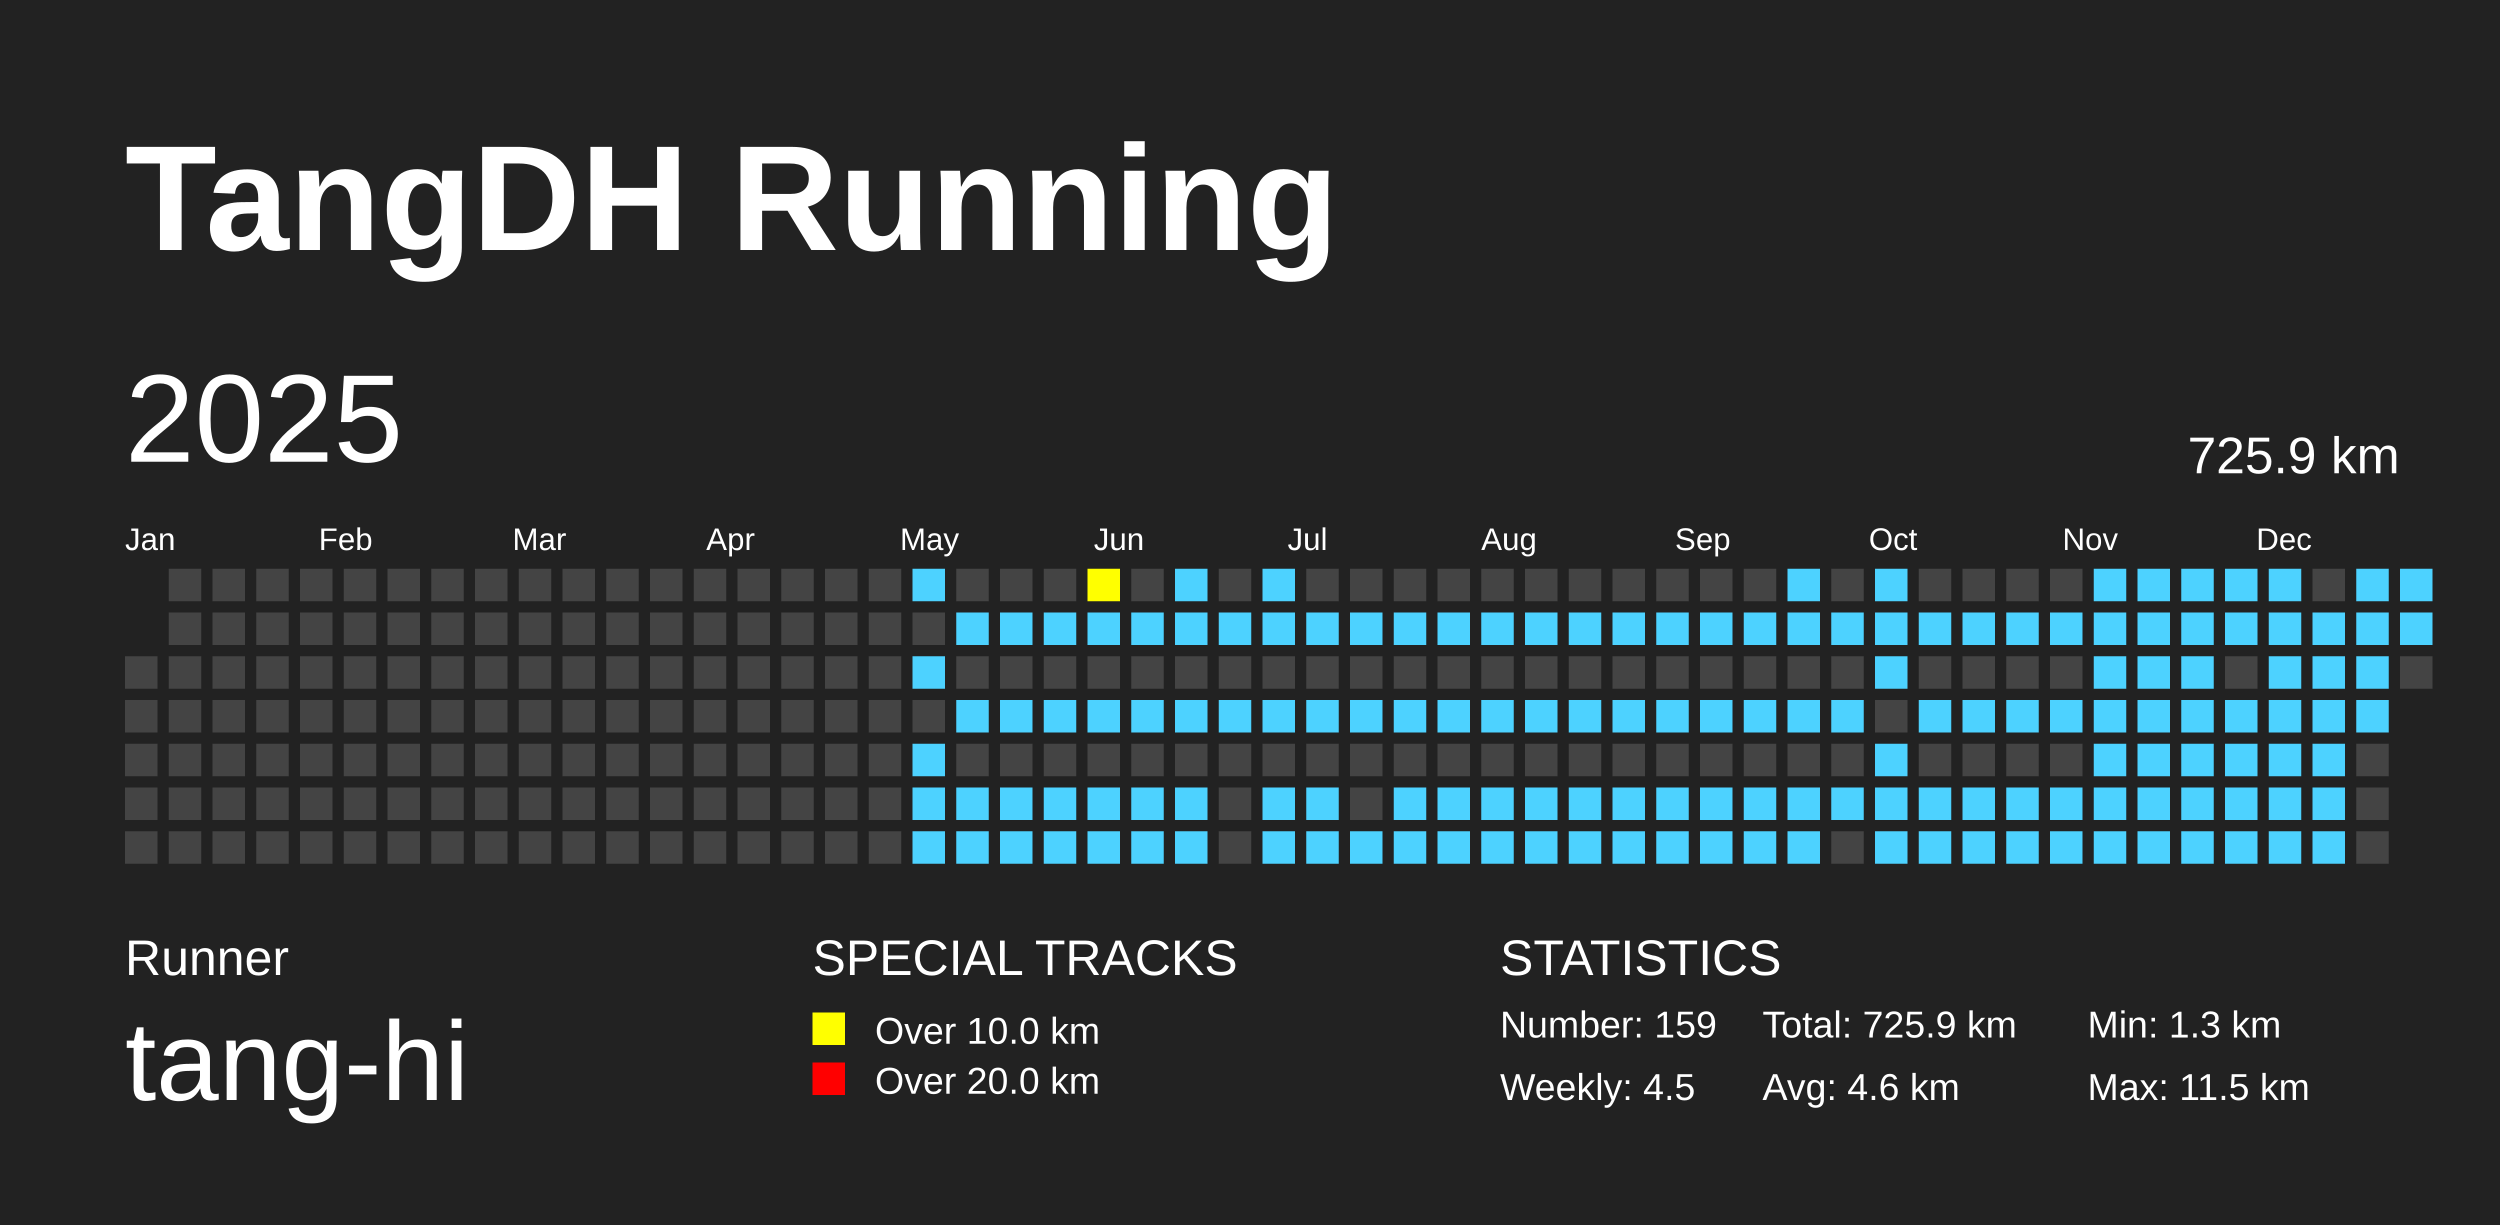
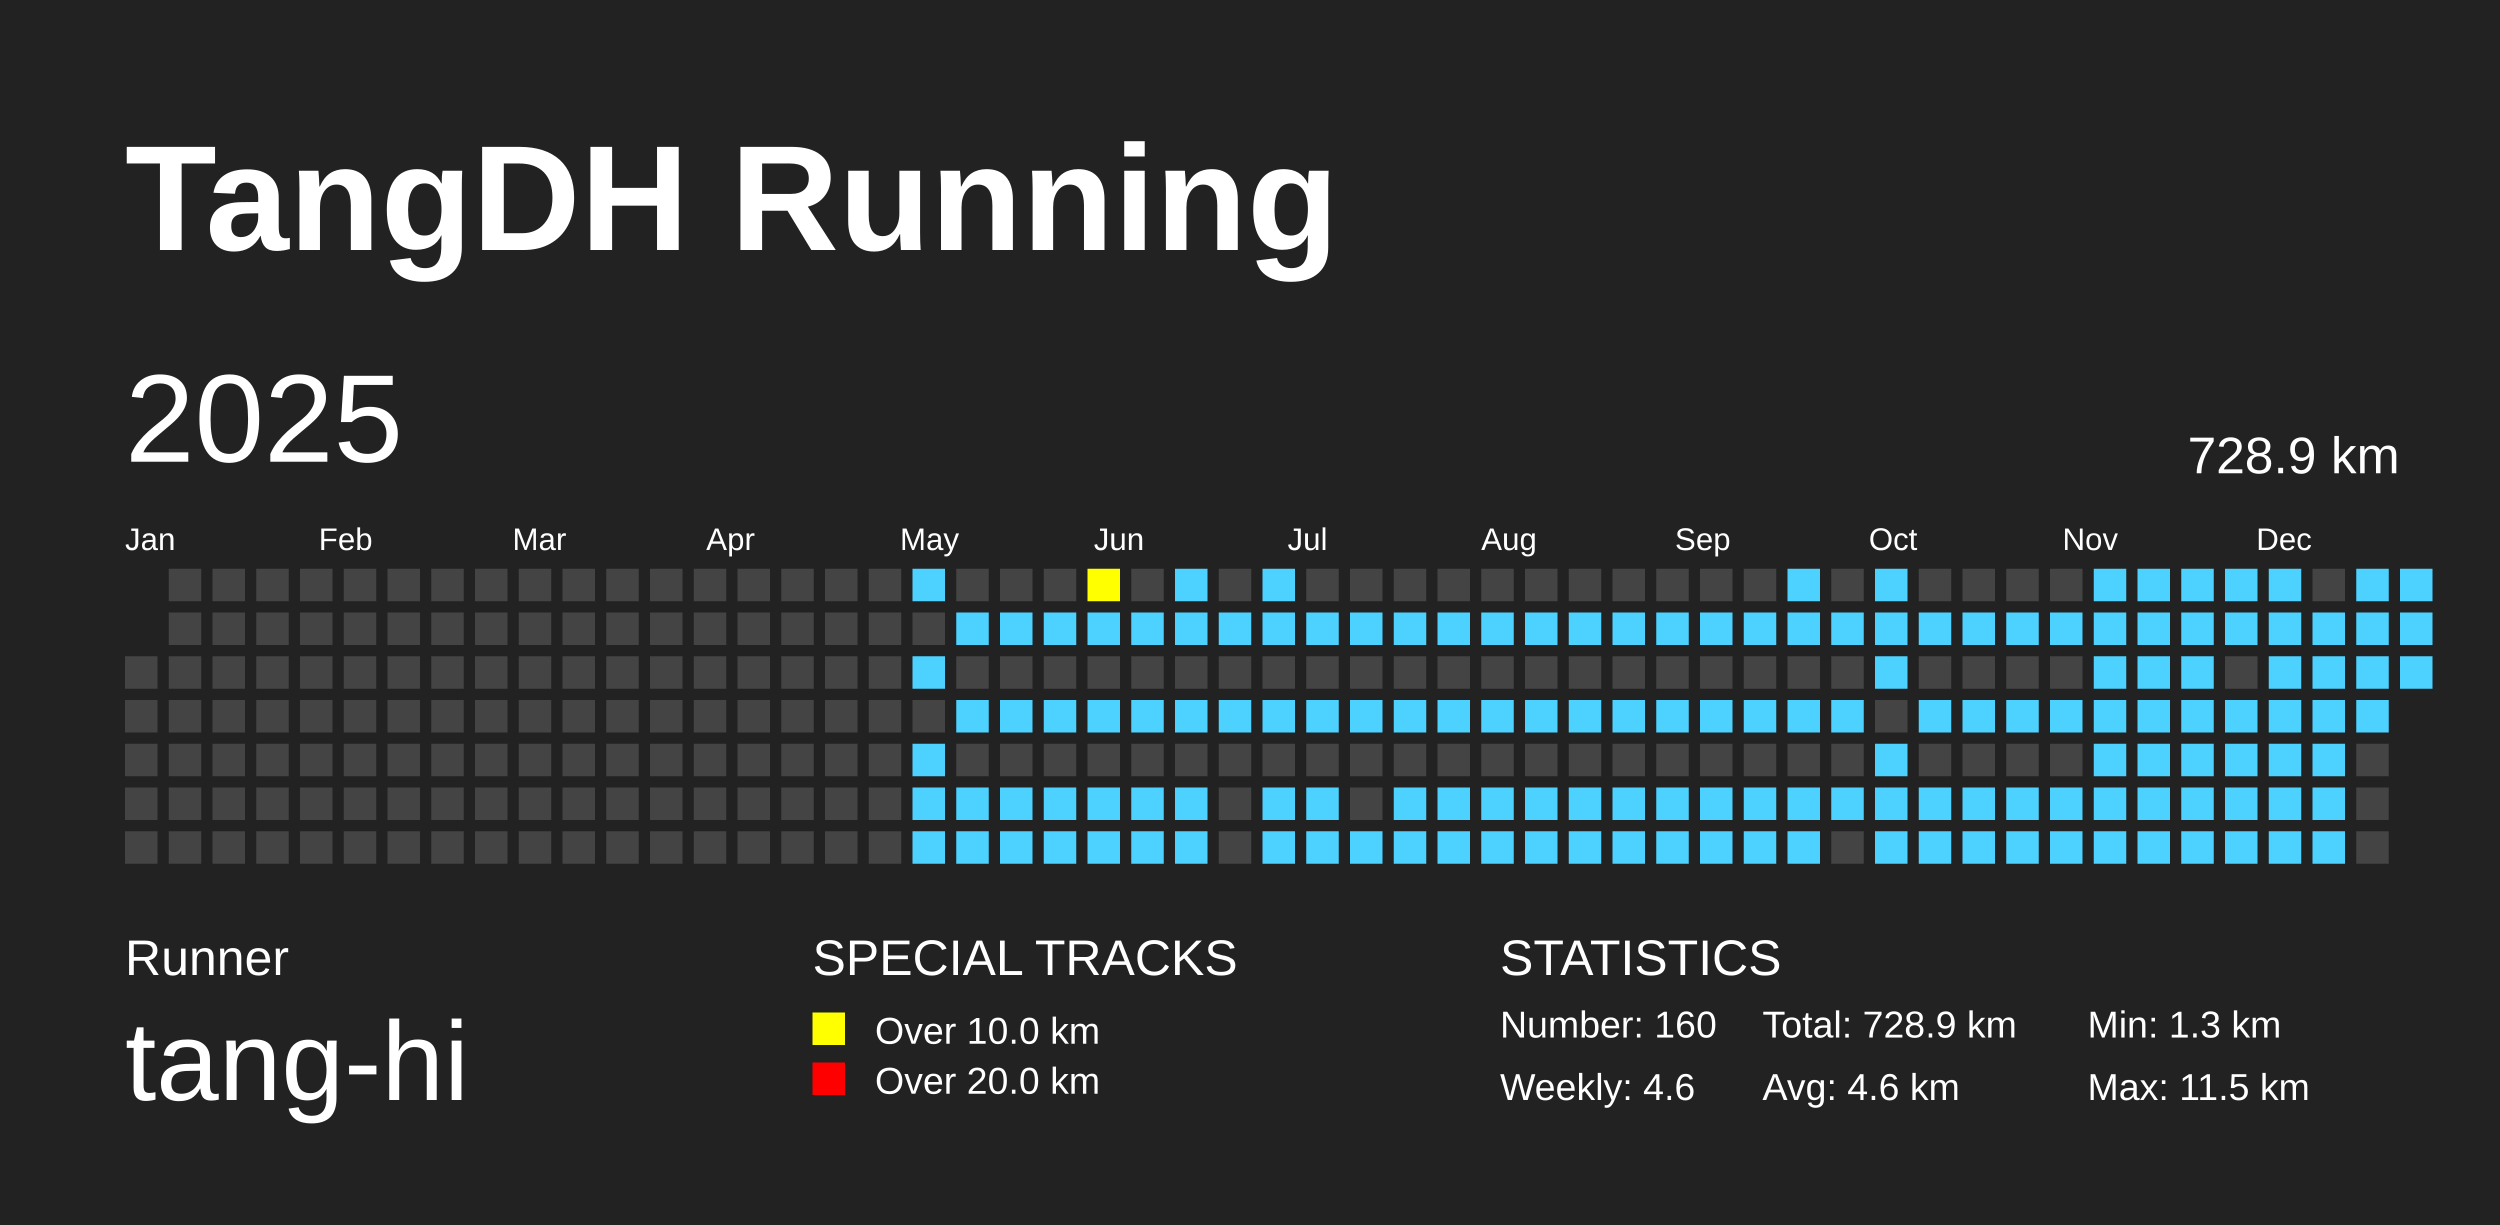
<svg xmlns="http://www.w3.org/2000/svg" baseProfile="full" height="98mm" version="1.1" viewBox="0,0,200,98" width="200mm">
  <defs />
  <rect fill="#222222" height="98" width="200" x="0" y="0" />
  <text fill="#FFFFFF" style="font-size:12px; font-family:Arial; font-weight:bold;" x="10" y="20">TangDH Running</text>
  <text fill="#FFFFFF" style="font-size:4px; font-family:Arial" x="10" y="78">Runner</text>
  <text fill="#FFFFFF" style="font-size:9px; font-family:Arial" x="10" y="88">tang-hi</text>
  <text fill="#FFFFFF" style="font-size:4px; font-family:Arial" x="65" y="78">SPECIAL TRACKS</text>
  <rect fill="yellow" height="2.6" width="2.6" x="65" y="81" />
  <text fill="#FFFFFF" style="font-size:3px; font-family:Arial" x="70" y="83.5">Over 10.0 km</text>
  <rect fill="red" height="2.6" width="2.6" x="65" y="85" />
  <text fill="#FFFFFF" style="font-size:3px; font-family:Arial" x="70" y="87.5">Over 20.0 km</text>
  <text fill="#FFFFFF" style="font-size:4px; font-family:Arial" x="120" y="78">STATISTICS</text>
-   <text fill="#FFFFFF" style="font-size:3px; font-family:Arial" x="120" y="83">Number: 159</text>
-   <text fill="#FFFFFF" style="font-size:3px; font-family:Arial" x="120" y="88">Weekly: 4.5</text>
-   <text fill="#FFFFFF" style="font-size:3px; font-family:Arial" x="141" y="83">Total: 725.9 km</text>
+   <text fill="#FFFFFF" style="font-size:3px; font-family:Arial" x="120" y="83">Number: 160</text>
+   <text fill="#FFFFFF" style="font-size:3px; font-family:Arial" x="120" y="88">Weekly: 4.6</text>
+   <text fill="#FFFFFF" style="font-size:3px; font-family:Arial" x="141" y="83">Total: 728.9 km</text>
  <text fill="#FFFFFF" style="font-size:3px; font-family:Arial" x="141" y="88">Avg: 4.6 km</text>
  <text fill="#FFFFFF" style="font-size:3px; font-family:Arial" x="167" y="83">Min: 1.3 km</text>
  <text fill="#FFFFFF" style="font-size:3px; font-family:Arial" x="167" y="88">Max: 11.5 km</text>
  <text dominant-baseline="hanging" fill="#FFFFFF" style="font-size:10.0px; font-family:Arial;" x="10" y="30">2025</text>
-   <text dominant-baseline="hanging" fill="#FFFFFF" style="font-size:4.125px; font-family:Arial;" x="175" y="35">725.9 km</text>
+   <text dominant-baseline="hanging" fill="#FFFFFF" style="font-size:4.125px; font-family:Arial;" x="175" y="35">728.9 km</text>
  <text fill="#FFFFFF" style="font-size:2.5px; font-family:Arial" x="10.0" y="44">Jan</text>
  <text fill="#FFFFFF" style="font-size:2.5px; font-family:Arial" x="25.5" y="44">Feb</text>
  <text fill="#FFFFFF" style="font-size:2.5px; font-family:Arial" x="41.0" y="44">Mar</text>
  <text fill="#FFFFFF" style="font-size:2.5px; font-family:Arial" x="56.5" y="44">Apr</text>
  <text fill="#FFFFFF" style="font-size:2.5px; font-family:Arial" x="72.0" y="44">May</text>
  <text fill="#FFFFFF" style="font-size:2.5px; font-family:Arial" x="87.5" y="44">Jun</text>
  <text fill="#FFFFFF" style="font-size:2.5px; font-family:Arial" x="103.0" y="44">Jul</text>
  <text fill="#FFFFFF" style="font-size:2.5px; font-family:Arial" x="118.5" y="44">Aug</text>
  <text fill="#FFFFFF" style="font-size:2.5px; font-family:Arial" x="134.0" y="44">Sep</text>
  <text fill="#FFFFFF" style="font-size:2.5px; font-family:Arial" x="149.5" y="44">Oct</text>
  <text fill="#FFFFFF" style="font-size:2.5px; font-family:Arial" x="165.0" y="44">Nov</text>
  <text fill="#FFFFFF" style="font-size:2.5px; font-family:Arial" x="180.5" y="44">Dec</text>
  <rect fill="#444444" height="2.6" width="2.6" x="10.0" y="52.5" />
  <rect fill="#444444" height="2.6" width="2.6" x="10.0" y="56.0" />
  <rect fill="#444444" height="2.6" width="2.6" x="10.0" y="59.5" />
  <rect fill="#444444" height="2.6" width="2.6" x="10.0" y="63.0" />
  <rect fill="#444444" height="2.6" width="2.6" x="10.0" y="66.5" />
  <rect fill="#444444" height="2.6" width="2.6" x="13.5" y="45.5" />
  <rect fill="#444444" height="2.6" width="2.6" x="13.5" y="49.0" />
  <rect fill="#444444" height="2.6" width="2.6" x="13.5" y="52.5" />
  <rect fill="#444444" height="2.6" width="2.6" x="13.5" y="56.0" />
  <rect fill="#444444" height="2.6" width="2.6" x="13.5" y="59.5" />
  <rect fill="#444444" height="2.6" width="2.6" x="13.5" y="63.0" />
  <rect fill="#444444" height="2.6" width="2.6" x="13.5" y="66.5" />
  <rect fill="#444444" height="2.6" width="2.6" x="17.0" y="45.5" />
  <rect fill="#444444" height="2.6" width="2.6" x="17.0" y="49.0" />
  <rect fill="#444444" height="2.6" width="2.6" x="17.0" y="52.5" />
  <rect fill="#444444" height="2.6" width="2.6" x="17.0" y="56.0" />
  <rect fill="#444444" height="2.6" width="2.6" x="17.0" y="59.5" />
  <rect fill="#444444" height="2.6" width="2.6" x="17.0" y="63.0" />
  <rect fill="#444444" height="2.6" width="2.6" x="17.0" y="66.5" />
  <rect fill="#444444" height="2.6" width="2.6" x="20.5" y="45.5" />
  <rect fill="#444444" height="2.6" width="2.6" x="20.5" y="49.0" />
  <rect fill="#444444" height="2.6" width="2.6" x="20.5" y="52.5" />
  <rect fill="#444444" height="2.6" width="2.6" x="20.5" y="56.0" />
  <rect fill="#444444" height="2.6" width="2.6" x="20.5" y="59.5" />
  <rect fill="#444444" height="2.6" width="2.6" x="20.5" y="63.0" />
  <rect fill="#444444" height="2.6" width="2.6" x="20.5" y="66.5" />
  <rect fill="#444444" height="2.6" width="2.6" x="24.0" y="45.5" />
  <rect fill="#444444" height="2.6" width="2.6" x="24.0" y="49.0" />
  <rect fill="#444444" height="2.6" width="2.6" x="24.0" y="52.5" />
  <rect fill="#444444" height="2.6" width="2.6" x="24.0" y="56.0" />
  <rect fill="#444444" height="2.6" width="2.6" x="24.0" y="59.5" />
  <rect fill="#444444" height="2.6" width="2.6" x="24.0" y="63.0" />
  <rect fill="#444444" height="2.6" width="2.6" x="24.0" y="66.5" />
  <rect fill="#444444" height="2.6" width="2.6" x="27.5" y="45.5" />
  <rect fill="#444444" height="2.6" width="2.6" x="27.5" y="49.0" />
  <rect fill="#444444" height="2.6" width="2.6" x="27.5" y="52.5" />
  <rect fill="#444444" height="2.6" width="2.6" x="27.5" y="56.0" />
  <rect fill="#444444" height="2.6" width="2.6" x="27.5" y="59.5" />
  <rect fill="#444444" height="2.6" width="2.6" x="27.5" y="63.0" />
  <rect fill="#444444" height="2.6" width="2.6" x="27.5" y="66.5" />
  <rect fill="#444444" height="2.6" width="2.6" x="31.0" y="45.5" />
  <rect fill="#444444" height="2.6" width="2.6" x="31.0" y="49.0" />
  <rect fill="#444444" height="2.6" width="2.6" x="31.0" y="52.5" />
  <rect fill="#444444" height="2.6" width="2.6" x="31.0" y="56.0" />
  <rect fill="#444444" height="2.6" width="2.6" x="31.0" y="59.5" />
  <rect fill="#444444" height="2.6" width="2.6" x="31.0" y="63.0" />
  <rect fill="#444444" height="2.6" width="2.6" x="31.0" y="66.5" />
  <rect fill="#444444" height="2.6" width="2.6" x="34.5" y="45.5" />
  <rect fill="#444444" height="2.6" width="2.6" x="34.5" y="49.0" />
  <rect fill="#444444" height="2.6" width="2.6" x="34.5" y="52.5" />
  <rect fill="#444444" height="2.6" width="2.6" x="34.5" y="56.0" />
  <rect fill="#444444" height="2.6" width="2.6" x="34.5" y="59.5" />
  <rect fill="#444444" height="2.6" width="2.6" x="34.5" y="63.0" />
  <rect fill="#444444" height="2.6" width="2.6" x="34.5" y="66.5" />
  <rect fill="#444444" height="2.6" width="2.6" x="38.0" y="45.5" />
  <rect fill="#444444" height="2.6" width="2.6" x="38.0" y="49.0" />
  <rect fill="#444444" height="2.6" width="2.6" x="38.0" y="52.5" />
  <rect fill="#444444" height="2.6" width="2.6" x="38.0" y="56.0" />
  <rect fill="#444444" height="2.6" width="2.6" x="38.0" y="59.5" />
  <rect fill="#444444" height="2.6" width="2.6" x="38.0" y="63.0" />
  <rect fill="#444444" height="2.6" width="2.6" x="38.0" y="66.5" />
  <rect fill="#444444" height="2.6" width="2.6" x="41.5" y="45.5" />
  <rect fill="#444444" height="2.6" width="2.6" x="41.5" y="49.0" />
  <rect fill="#444444" height="2.6" width="2.6" x="41.5" y="52.5" />
  <rect fill="#444444" height="2.6" width="2.6" x="41.5" y="56.0" />
  <rect fill="#444444" height="2.6" width="2.6" x="41.5" y="59.5" />
  <rect fill="#444444" height="2.6" width="2.6" x="41.5" y="63.0" />
  <rect fill="#444444" height="2.6" width="2.6" x="41.5" y="66.5" />
  <rect fill="#444444" height="2.6" width="2.6" x="45.0" y="45.5" />
  <rect fill="#444444" height="2.6" width="2.6" x="45.0" y="49.0" />
  <rect fill="#444444" height="2.6" width="2.6" x="45.0" y="52.5" />
  <rect fill="#444444" height="2.6" width="2.6" x="45.0" y="56.0" />
  <rect fill="#444444" height="2.6" width="2.6" x="45.0" y="59.5" />
  <rect fill="#444444" height="2.6" width="2.6" x="45.0" y="63.0" />
  <rect fill="#444444" height="2.6" width="2.6" x="45.0" y="66.5" />
  <rect fill="#444444" height="2.6" width="2.6" x="48.5" y="45.5" />
  <rect fill="#444444" height="2.6" width="2.6" x="48.5" y="49.0" />
  <rect fill="#444444" height="2.6" width="2.6" x="48.5" y="52.5" />
  <rect fill="#444444" height="2.6" width="2.6" x="48.5" y="56.0" />
  <rect fill="#444444" height="2.6" width="2.6" x="48.5" y="59.5" />
  <rect fill="#444444" height="2.6" width="2.6" x="48.5" y="63.0" />
  <rect fill="#444444" height="2.6" width="2.6" x="48.5" y="66.5" />
  <rect fill="#444444" height="2.6" width="2.6" x="52.0" y="45.5" />
  <rect fill="#444444" height="2.6" width="2.6" x="52.0" y="49.0" />
  <rect fill="#444444" height="2.6" width="2.6" x="52.0" y="52.5" />
  <rect fill="#444444" height="2.6" width="2.6" x="52.0" y="56.0" />
  <rect fill="#444444" height="2.6" width="2.6" x="52.0" y="59.5" />
  <rect fill="#444444" height="2.6" width="2.6" x="52.0" y="63.0" />
  <rect fill="#444444" height="2.6" width="2.6" x="52.0" y="66.5" />
  <rect fill="#444444" height="2.6" width="2.6" x="55.5" y="45.5" />
  <rect fill="#444444" height="2.6" width="2.6" x="55.5" y="49.0" />
  <rect fill="#444444" height="2.6" width="2.6" x="55.5" y="52.5" />
  <rect fill="#444444" height="2.6" width="2.6" x="55.5" y="56.0" />
  <rect fill="#444444" height="2.6" width="2.6" x="55.5" y="59.5" />
  <rect fill="#444444" height="2.6" width="2.6" x="55.5" y="63.0" />
  <rect fill="#444444" height="2.6" width="2.6" x="55.5" y="66.5" />
  <rect fill="#444444" height="2.6" width="2.6" x="59.0" y="45.5" />
  <rect fill="#444444" height="2.6" width="2.6" x="59.0" y="49.0" />
  <rect fill="#444444" height="2.6" width="2.6" x="59.0" y="52.5" />
  <rect fill="#444444" height="2.6" width="2.6" x="59.0" y="56.0" />
  <rect fill="#444444" height="2.6" width="2.6" x="59.0" y="59.5" />
  <rect fill="#444444" height="2.6" width="2.6" x="59.0" y="63.0" />
  <rect fill="#444444" height="2.6" width="2.6" x="59.0" y="66.5" />
  <rect fill="#444444" height="2.6" width="2.6" x="62.5" y="45.5" />
  <rect fill="#444444" height="2.6" width="2.6" x="62.5" y="49.0" />
  <rect fill="#444444" height="2.6" width="2.6" x="62.5" y="52.5" />
  <rect fill="#444444" height="2.6" width="2.6" x="62.5" y="56.0" />
  <rect fill="#444444" height="2.6" width="2.6" x="62.5" y="59.5" />
  <rect fill="#444444" height="2.6" width="2.6" x="62.5" y="63.0" />
  <rect fill="#444444" height="2.6" width="2.6" x="62.5" y="66.5" />
  <rect fill="#444444" height="2.6" width="2.6" x="66.0" y="45.5" />
  <rect fill="#444444" height="2.6" width="2.6" x="66.0" y="49.0" />
  <rect fill="#444444" height="2.6" width="2.6" x="66.0" y="52.5" />
  <rect fill="#444444" height="2.6" width="2.6" x="66.0" y="56.0" />
  <rect fill="#444444" height="2.6" width="2.6" x="66.0" y="59.5" />
  <rect fill="#444444" height="2.6" width="2.6" x="66.0" y="63.0" />
  <rect fill="#444444" height="2.6" width="2.6" x="66.0" y="66.5" />
  <rect fill="#444444" height="2.6" width="2.6" x="69.5" y="45.5" />
  <rect fill="#444444" height="2.6" width="2.6" x="69.5" y="49.0" />
  <rect fill="#444444" height="2.6" width="2.6" x="69.5" y="52.5" />
  <rect fill="#444444" height="2.6" width="2.6" x="69.5" y="56.0" />
  <rect fill="#444444" height="2.6" width="2.6" x="69.5" y="59.5" />
  <rect fill="#444444" height="2.6" width="2.6" x="69.5" y="63.0" />
  <rect fill="#444444" height="2.6" width="2.6" x="69.5" y="66.5" />
  <rect fill="#4DD2FF" height="2.6" width="2.6" x="73.0" y="45.5" />
  <rect fill="#444444" height="2.6" width="2.6" x="73.0" y="49.0" />
  <rect fill="#4DD2FF" height="2.6" width="2.6" x="73.0" y="52.5" />
  <rect fill="#444444" height="2.6" width="2.6" x="73.0" y="56.0" />
  <rect fill="#4DD2FF" height="2.6" width="2.6" x="73.0" y="59.5" />
  <rect fill="#4DD2FF" height="2.6" width="2.6" x="73.0" y="63.0" />
  <rect fill="#4DD2FF" height="2.6" width="2.6" x="73.0" y="66.5" />
  <rect fill="#444444" height="2.6" width="2.6" x="76.5" y="45.5" />
  <rect fill="#4DD2FF" height="2.6" width="2.6" x="76.5" y="49.0" />
  <rect fill="#444444" height="2.6" width="2.6" x="76.5" y="52.5" />
  <rect fill="#4DD2FF" height="2.6" width="2.6" x="76.5" y="56.0" />
  <rect fill="#444444" height="2.6" width="2.6" x="76.5" y="59.5" />
  <rect fill="#4DD2FF" height="2.6" width="2.6" x="76.5" y="63.0" />
  <rect fill="#4DD2FF" height="2.6" width="2.6" x="76.5" y="66.5" />
  <rect fill="#444444" height="2.6" width="2.6" x="80.0" y="45.5" />
  <rect fill="#4DD2FF" height="2.6" width="2.6" x="80.0" y="49.0" />
  <rect fill="#444444" height="2.6" width="2.6" x="80.0" y="52.5" />
  <rect fill="#4DD2FF" height="2.6" width="2.6" x="80.0" y="56.0" />
  <rect fill="#444444" height="2.6" width="2.6" x="80.0" y="59.5" />
  <rect fill="#4DD2FF" height="2.6" width="2.6" x="80.0" y="63.0" />
  <rect fill="#4DD2FF" height="2.6" width="2.6" x="80.0" y="66.5" />
  <rect fill="#444444" height="2.6" width="2.6" x="83.5" y="45.5" />
  <rect fill="#4DD2FF" height="2.6" width="2.6" x="83.5" y="49.0" />
  <rect fill="#444444" height="2.6" width="2.6" x="83.5" y="52.5" />
  <rect fill="#4DD2FF" height="2.6" width="2.6" x="83.5" y="56.0" />
  <rect fill="#444444" height="2.6" width="2.6" x="83.5" y="59.5" />
  <rect fill="#4DD2FF" height="2.6" width="2.6" x="83.5" y="63.0" />
  <rect fill="#4DD2FF" height="2.6" width="2.6" x="83.5" y="66.5" />
  <rect fill="yellow" height="2.6" width="2.6" x="87.0" y="45.5" />
  <rect fill="#4DD2FF" height="2.6" width="2.6" x="87.0" y="49.0" />
  <rect fill="#444444" height="2.6" width="2.6" x="87.0" y="52.5" />
  <rect fill="#4DD2FF" height="2.6" width="2.6" x="87.0" y="56.0" />
  <rect fill="#444444" height="2.6" width="2.6" x="87.0" y="59.5" />
  <rect fill="#4DD2FF" height="2.6" width="2.6" x="87.0" y="63.0" />
  <rect fill="#4DD2FF" height="2.6" width="2.6" x="87.0" y="66.5" />
  <rect fill="#444444" height="2.6" width="2.6" x="90.5" y="45.5" />
  <rect fill="#4DD2FF" height="2.6" width="2.6" x="90.5" y="49.0" />
  <rect fill="#444444" height="2.6" width="2.6" x="90.5" y="52.5" />
  <rect fill="#4DD2FF" height="2.6" width="2.6" x="90.5" y="56.0" />
  <rect fill="#444444" height="2.6" width="2.6" x="90.5" y="59.5" />
  <rect fill="#4DD2FF" height="2.6" width="2.6" x="90.5" y="63.0" />
  <rect fill="#4DD2FF" height="2.6" width="2.6" x="90.5" y="66.5" />
  <rect fill="#4DD2FF" height="2.6" width="2.6" x="94.0" y="45.5" />
  <rect fill="#4DD2FF" height="2.6" width="2.6" x="94.0" y="49.0" />
  <rect fill="#444444" height="2.6" width="2.6" x="94.0" y="52.5" />
  <rect fill="#4DD2FF" height="2.6" width="2.6" x="94.0" y="56.0" />
  <rect fill="#444444" height="2.6" width="2.6" x="94.0" y="59.5" />
  <rect fill="#4DD2FF" height="2.6" width="2.6" x="94.0" y="63.0" />
  <rect fill="#4DD2FF" height="2.6" width="2.6" x="94.0" y="66.5" />
  <rect fill="#444444" height="2.6" width="2.6" x="97.5" y="45.5" />
  <rect fill="#4DD2FF" height="2.6" width="2.6" x="97.5" y="49.0" />
  <rect fill="#444444" height="2.6" width="2.6" x="97.5" y="52.5" />
  <rect fill="#4DD2FF" height="2.6" width="2.6" x="97.5" y="56.0" />
  <rect fill="#444444" height="2.6" width="2.6" x="97.5" y="59.5" />
  <rect fill="#444444" height="2.6" width="2.6" x="97.5" y="63.0" />
  <rect fill="#444444" height="2.6" width="2.6" x="97.5" y="66.5" />
  <rect fill="#4DD2FF" height="2.6" width="2.6" x="101.0" y="45.5" />
  <rect fill="#4DD2FF" height="2.6" width="2.6" x="101.0" y="49.0" />
  <rect fill="#444444" height="2.6" width="2.6" x="101.0" y="52.5" />
  <rect fill="#4DD2FF" height="2.6" width="2.6" x="101.0" y="56.0" />
  <rect fill="#444444" height="2.6" width="2.6" x="101.0" y="59.5" />
  <rect fill="#4DD2FF" height="2.6" width="2.6" x="101.0" y="63.0" />
  <rect fill="#4DD2FF" height="2.6" width="2.6" x="101.0" y="66.5" />
  <rect fill="#444444" height="2.6" width="2.6" x="104.5" y="45.5" />
  <rect fill="#4DD2FF" height="2.6" width="2.6" x="104.5" y="49.0" />
  <rect fill="#444444" height="2.6" width="2.6" x="104.5" y="52.5" />
  <rect fill="#4DD2FF" height="2.6" width="2.6" x="104.5" y="56.0" />
  <rect fill="#444444" height="2.6" width="2.6" x="104.5" y="59.5" />
  <rect fill="#4DD2FF" height="2.6" width="2.6" x="104.5" y="63.0" />
  <rect fill="#4DD2FF" height="2.6" width="2.6" x="104.5" y="66.5" />
  <rect fill="#444444" height="2.6" width="2.6" x="108.0" y="45.5" />
  <rect fill="#4DD2FF" height="2.6" width="2.6" x="108.0" y="49.0" />
  <rect fill="#444444" height="2.6" width="2.6" x="108.0" y="52.5" />
  <rect fill="#4DD2FF" height="2.6" width="2.6" x="108.0" y="56.0" />
  <rect fill="#444444" height="2.6" width="2.6" x="108.0" y="59.5" />
  <rect fill="#444444" height="2.6" width="2.6" x="108.0" y="63.0" />
  <rect fill="#4DD2FF" height="2.6" width="2.6" x="108.0" y="66.5" />
  <rect fill="#444444" height="2.6" width="2.6" x="111.5" y="45.5" />
  <rect fill="#4DD2FF" height="2.6" width="2.6" x="111.5" y="49.0" />
  <rect fill="#444444" height="2.6" width="2.6" x="111.5" y="52.5" />
  <rect fill="#4DD2FF" height="2.6" width="2.6" x="111.5" y="56.0" />
  <rect fill="#444444" height="2.6" width="2.6" x="111.5" y="59.5" />
  <rect fill="#4DD2FF" height="2.6" width="2.6" x="111.5" y="63.0" />
  <rect fill="#4DD2FF" height="2.6" width="2.6" x="111.5" y="66.5" />
  <rect fill="#444444" height="2.6" width="2.6" x="115.0" y="45.5" />
  <rect fill="#4DD2FF" height="2.6" width="2.6" x="115.0" y="49.0" />
  <rect fill="#444444" height="2.6" width="2.6" x="115.0" y="52.5" />
  <rect fill="#4DD2FF" height="2.6" width="2.6" x="115.0" y="56.0" />
  <rect fill="#444444" height="2.6" width="2.6" x="115.0" y="59.5" />
  <rect fill="#4DD2FF" height="2.6" width="2.6" x="115.0" y="63.0" />
  <rect fill="#4DD2FF" height="2.6" width="2.6" x="115.0" y="66.5" />
  <rect fill="#444444" height="2.6" width="2.6" x="118.5" y="45.5" />
  <rect fill="#4DD2FF" height="2.6" width="2.6" x="118.5" y="49.0" />
  <rect fill="#444444" height="2.6" width="2.6" x="118.5" y="52.5" />
  <rect fill="#4DD2FF" height="2.6" width="2.6" x="118.5" y="56.0" />
  <rect fill="#444444" height="2.6" width="2.6" x="118.5" y="59.5" />
  <rect fill="#4DD2FF" height="2.6" width="2.6" x="118.5" y="63.0" />
  <rect fill="#4DD2FF" height="2.6" width="2.6" x="118.5" y="66.5" />
  <rect fill="#444444" height="2.6" width="2.6" x="122.0" y="45.5" />
  <rect fill="#4DD2FF" height="2.6" width="2.6" x="122.0" y="49.0" />
  <rect fill="#444444" height="2.6" width="2.6" x="122.0" y="52.5" />
  <rect fill="#4DD2FF" height="2.6" width="2.6" x="122.0" y="56.0" />
  <rect fill="#444444" height="2.6" width="2.6" x="122.0" y="59.5" />
  <rect fill="#4DD2FF" height="2.6" width="2.6" x="122.0" y="63.0" />
  <rect fill="#4DD2FF" height="2.6" width="2.6" x="122.0" y="66.5" />
  <rect fill="#444444" height="2.6" width="2.6" x="125.5" y="45.5" />
  <rect fill="#4DD2FF" height="2.6" width="2.6" x="125.5" y="49.0" />
  <rect fill="#444444" height="2.6" width="2.6" x="125.5" y="52.5" />
  <rect fill="#4DD2FF" height="2.6" width="2.6" x="125.5" y="56.0" />
  <rect fill="#444444" height="2.6" width="2.6" x="125.5" y="59.5" />
  <rect fill="#4DD2FF" height="2.6" width="2.6" x="125.5" y="63.0" />
  <rect fill="#4DD2FF" height="2.6" width="2.6" x="125.5" y="66.5" />
  <rect fill="#444444" height="2.6" width="2.6" x="129.0" y="45.5" />
  <rect fill="#4DD2FF" height="2.6" width="2.6" x="129.0" y="49.0" />
  <rect fill="#444444" height="2.6" width="2.6" x="129.0" y="52.5" />
  <rect fill="#4DD2FF" height="2.6" width="2.6" x="129.0" y="56.0" />
  <rect fill="#444444" height="2.6" width="2.6" x="129.0" y="59.5" />
  <rect fill="#4DD2FF" height="2.6" width="2.6" x="129.0" y="63.0" />
  <rect fill="#4DD2FF" height="2.6" width="2.6" x="129.0" y="66.5" />
  <rect fill="#444444" height="2.6" width="2.6" x="132.5" y="45.5" />
  <rect fill="#4DD2FF" height="2.6" width="2.6" x="132.5" y="49.0" />
  <rect fill="#444444" height="2.6" width="2.6" x="132.5" y="52.5" />
  <rect fill="#4DD2FF" height="2.6" width="2.6" x="132.5" y="56.0" />
  <rect fill="#444444" height="2.6" width="2.6" x="132.5" y="59.5" />
  <rect fill="#4DD2FF" height="2.6" width="2.6" x="132.5" y="63.0" />
  <rect fill="#4DD2FF" height="2.6" width="2.6" x="132.5" y="66.5" />
  <rect fill="#444444" height="2.6" width="2.6" x="136.0" y="45.5" />
  <rect fill="#4DD2FF" height="2.6" width="2.6" x="136.0" y="49.0" />
  <rect fill="#444444" height="2.6" width="2.6" x="136.0" y="52.5" />
  <rect fill="#4DD2FF" height="2.6" width="2.6" x="136.0" y="56.0" />
  <rect fill="#444444" height="2.6" width="2.6" x="136.0" y="59.5" />
  <rect fill="#4DD2FF" height="2.6" width="2.6" x="136.0" y="63.0" />
  <rect fill="#4DD2FF" height="2.6" width="2.6" x="136.0" y="66.5" />
  <rect fill="#444444" height="2.6" width="2.6" x="139.5" y="45.5" />
  <rect fill="#4DD2FF" height="2.6" width="2.6" x="139.5" y="49.0" />
  <rect fill="#444444" height="2.6" width="2.6" x="139.5" y="52.5" />
  <rect fill="#4DD2FF" height="2.6" width="2.6" x="139.5" y="56.0" />
  <rect fill="#444444" height="2.6" width="2.6" x="139.5" y="59.5" />
  <rect fill="#4DD2FF" height="2.6" width="2.6" x="139.5" y="63.0" />
  <rect fill="#4DD2FF" height="2.6" width="2.6" x="139.5" y="66.5" />
  <rect fill="#4DD2FF" height="2.6" width="2.6" x="143.0" y="45.5" />
  <rect fill="#4DD2FF" height="2.6" width="2.6" x="143.0" y="49.0" />
  <rect fill="#444444" height="2.6" width="2.6" x="143.0" y="52.5" />
  <rect fill="#4DD2FF" height="2.6" width="2.6" x="143.0" y="56.0" />
  <rect fill="#444444" height="2.6" width="2.6" x="143.0" y="59.5" />
  <rect fill="#4DD2FF" height="2.6" width="2.6" x="143.0" y="63.0" />
  <rect fill="#4DD2FF" height="2.6" width="2.6" x="143.0" y="66.5" />
  <rect fill="#444444" height="2.6" width="2.6" x="146.5" y="45.5" />
  <rect fill="#4DD2FF" height="2.6" width="2.6" x="146.5" y="49.0" />
  <rect fill="#444444" height="2.6" width="2.6" x="146.5" y="52.5" />
  <rect fill="#4DD2FF" height="2.6" width="2.6" x="146.5" y="56.0" />
  <rect fill="#444444" height="2.6" width="2.6" x="146.5" y="59.5" />
  <rect fill="#4DD2FF" height="2.6" width="2.6" x="146.5" y="63.0" />
  <rect fill="#444444" height="2.6" width="2.6" x="146.5" y="66.5" />
  <rect fill="#4DD2FF" height="2.6" width="2.6" x="150.0" y="45.5" />
  <rect fill="#4DD2FF" height="2.6" width="2.6" x="150.0" y="49.0" />
  <rect fill="#4DD2FF" height="2.6" width="2.6" x="150.0" y="52.5" />
  <rect fill="#444444" height="2.6" width="2.6" x="150.0" y="56.0" />
  <rect fill="#4DD2FF" height="2.6" width="2.6" x="150.0" y="59.5" />
  <rect fill="#4DD2FF" height="2.6" width="2.6" x="150.0" y="63.0" />
  <rect fill="#4DD2FF" height="2.6" width="2.6" x="150.0" y="66.5" />
  <rect fill="#444444" height="2.6" width="2.6" x="153.5" y="45.5" />
  <rect fill="#4DD2FF" height="2.6" width="2.6" x="153.5" y="49.0" />
  <rect fill="#444444" height="2.6" width="2.6" x="153.5" y="52.5" />
  <rect fill="#4DD2FF" height="2.6" width="2.6" x="153.5" y="56.0" />
  <rect fill="#444444" height="2.6" width="2.6" x="153.5" y="59.5" />
  <rect fill="#4DD2FF" height="2.6" width="2.6" x="153.5" y="63.0" />
  <rect fill="#4DD2FF" height="2.6" width="2.6" x="153.5" y="66.5" />
  <rect fill="#444444" height="2.6" width="2.6" x="157.0" y="45.5" />
  <rect fill="#4DD2FF" height="2.6" width="2.6" x="157.0" y="49.0" />
  <rect fill="#444444" height="2.6" width="2.6" x="157.0" y="52.5" />
  <rect fill="#4DD2FF" height="2.6" width="2.6" x="157.0" y="56.0" />
  <rect fill="#444444" height="2.6" width="2.6" x="157.0" y="59.5" />
  <rect fill="#4DD2FF" height="2.6" width="2.6" x="157.0" y="63.0" />
  <rect fill="#4DD2FF" height="2.6" width="2.6" x="157.0" y="66.5" />
  <rect fill="#444444" height="2.6" width="2.6" x="160.5" y="45.5" />
  <rect fill="#4DD2FF" height="2.6" width="2.6" x="160.5" y="49.0" />
  <rect fill="#444444" height="2.6" width="2.6" x="160.5" y="52.5" />
  <rect fill="#4DD2FF" height="2.6" width="2.6" x="160.5" y="56.0" />
  <rect fill="#444444" height="2.6" width="2.6" x="160.5" y="59.5" />
  <rect fill="#4DD2FF" height="2.6" width="2.6" x="160.5" y="63.0" />
  <rect fill="#4DD2FF" height="2.6" width="2.6" x="160.5" y="66.5" />
  <rect fill="#444444" height="2.6" width="2.6" x="164.0" y="45.5" />
  <rect fill="#4DD2FF" height="2.6" width="2.6" x="164.0" y="49.0" />
  <rect fill="#444444" height="2.6" width="2.6" x="164.0" y="52.5" />
  <rect fill="#4DD2FF" height="2.6" width="2.6" x="164.0" y="56.0" />
  <rect fill="#444444" height="2.6" width="2.6" x="164.0" y="59.5" />
  <rect fill="#4DD2FF" height="2.6" width="2.6" x="164.0" y="63.0" />
  <rect fill="#4DD2FF" height="2.6" width="2.6" x="164.0" y="66.5" />
  <rect fill="#4DD2FF" height="2.6" width="2.6" x="167.5" y="45.5" />
  <rect fill="#4DD2FF" height="2.6" width="2.6" x="167.5" y="49.0" />
  <rect fill="#4DD2FF" height="2.6" width="2.6" x="167.5" y="52.5" />
  <rect fill="#4DD2FF" height="2.6" width="2.6" x="167.5" y="56.0" />
  <rect fill="#4DD2FF" height="2.6" width="2.6" x="167.5" y="59.5" />
  <rect fill="#4DD2FF" height="2.6" width="2.6" x="167.5" y="63.0" />
  <rect fill="#4DD2FF" height="2.6" width="2.6" x="167.5" y="66.5" />
  <rect fill="#4DD2FF" height="2.6" width="2.6" x="171.0" y="45.5" />
  <rect fill="#4DD2FF" height="2.6" width="2.6" x="171.0" y="49.0" />
  <rect fill="#4DD2FF" height="2.6" width="2.6" x="171.0" y="52.5" />
  <rect fill="#4DD2FF" height="2.6" width="2.6" x="171.0" y="56.0" />
  <rect fill="#4DD2FF" height="2.6" width="2.6" x="171.0" y="59.5" />
  <rect fill="#4DD2FF" height="2.6" width="2.6" x="171.0" y="63.0" />
  <rect fill="#4DD2FF" height="2.6" width="2.6" x="171.0" y="66.5" />
  <rect fill="#4DD2FF" height="2.6" width="2.6" x="174.5" y="45.5" />
  <rect fill="#4DD2FF" height="2.6" width="2.6" x="174.5" y="49.0" />
  <rect fill="#4DD2FF" height="2.6" width="2.6" x="174.5" y="52.5" />
  <rect fill="#4DD2FF" height="2.6" width="2.6" x="174.5" y="56.0" />
  <rect fill="#4DD2FF" height="2.6" width="2.6" x="174.5" y="59.5" />
  <rect fill="#4DD2FF" height="2.6" width="2.6" x="174.5" y="63.0" />
  <rect fill="#4DD2FF" height="2.6" width="2.6" x="174.5" y="66.5" />
  <rect fill="#4DD2FF" height="2.6" width="2.6" x="178.0" y="45.5" />
  <rect fill="#4DD2FF" height="2.6" width="2.6" x="178.0" y="49.0" />
  <rect fill="#444444" height="2.6" width="2.6" x="178.0" y="52.5" />
  <rect fill="#4DD2FF" height="2.6" width="2.6" x="178.0" y="56.0" />
  <rect fill="#4DD2FF" height="2.6" width="2.6" x="178.0" y="59.5" />
  <rect fill="#4DD2FF" height="2.6" width="2.6" x="178.0" y="63.0" />
  <rect fill="#4DD2FF" height="2.6" width="2.6" x="178.0" y="66.5" />
  <rect fill="#4DD2FF" height="2.6" width="2.6" x="181.5" y="45.5" />
  <rect fill="#4DD2FF" height="2.6" width="2.6" x="181.5" y="49.0" />
  <rect fill="#4DD2FF" height="2.6" width="2.6" x="181.5" y="52.5" />
  <rect fill="#4DD2FF" height="2.6" width="2.6" x="181.5" y="56.0" />
  <rect fill="#4DD2FF" height="2.6" width="2.6" x="181.5" y="59.5" />
  <rect fill="#4DD2FF" height="2.6" width="2.6" x="181.5" y="63.0" />
  <rect fill="#4DD2FF" height="2.6" width="2.6" x="181.5" y="66.5" />
  <rect fill="#444444" height="2.6" width="2.6" x="185.0" y="45.5" />
  <rect fill="#4DD2FF" height="2.6" width="2.6" x="185.0" y="49.0" />
  <rect fill="#4DD2FF" height="2.6" width="2.6" x="185.0" y="52.5" />
  <rect fill="#4DD2FF" height="2.6" width="2.6" x="185.0" y="56.0" />
  <rect fill="#4DD2FF" height="2.6" width="2.6" x="185.0" y="59.5" />
  <rect fill="#4DD2FF" height="2.6" width="2.6" x="185.0" y="63.0" />
  <rect fill="#4DD2FF" height="2.6" width="2.6" x="185.0" y="66.5" />
  <rect fill="#4DD2FF" height="2.6" width="2.6" x="188.5" y="45.5" />
  <rect fill="#4DD2FF" height="2.6" width="2.6" x="188.5" y="49.0" />
  <rect fill="#4DD2FF" height="2.6" width="2.6" x="188.5" y="52.5" />
  <rect fill="#4DD2FF" height="2.6" width="2.6" x="188.5" y="56.0" />
  <rect fill="#444444" height="2.6" width="2.6" x="188.5" y="59.5" />
  <rect fill="#444444" height="2.6" width="2.6" x="188.5" y="63.0" />
  <rect fill="#444444" height="2.6" width="2.6" x="188.5" y="66.5" />
  <rect fill="#4DD2FF" height="2.6" width="2.6" x="192.0" y="45.5" />
  <rect fill="#4DD2FF" height="2.6" width="2.6" x="192.0" y="49.0" />
-   <rect fill="#444444" height="2.6" width="2.6" x="192.0" y="52.5" />
+   <rect fill="#4DD2FF" height="2.6" width="2.6" x="192.0" y="52.5" />
</svg>
